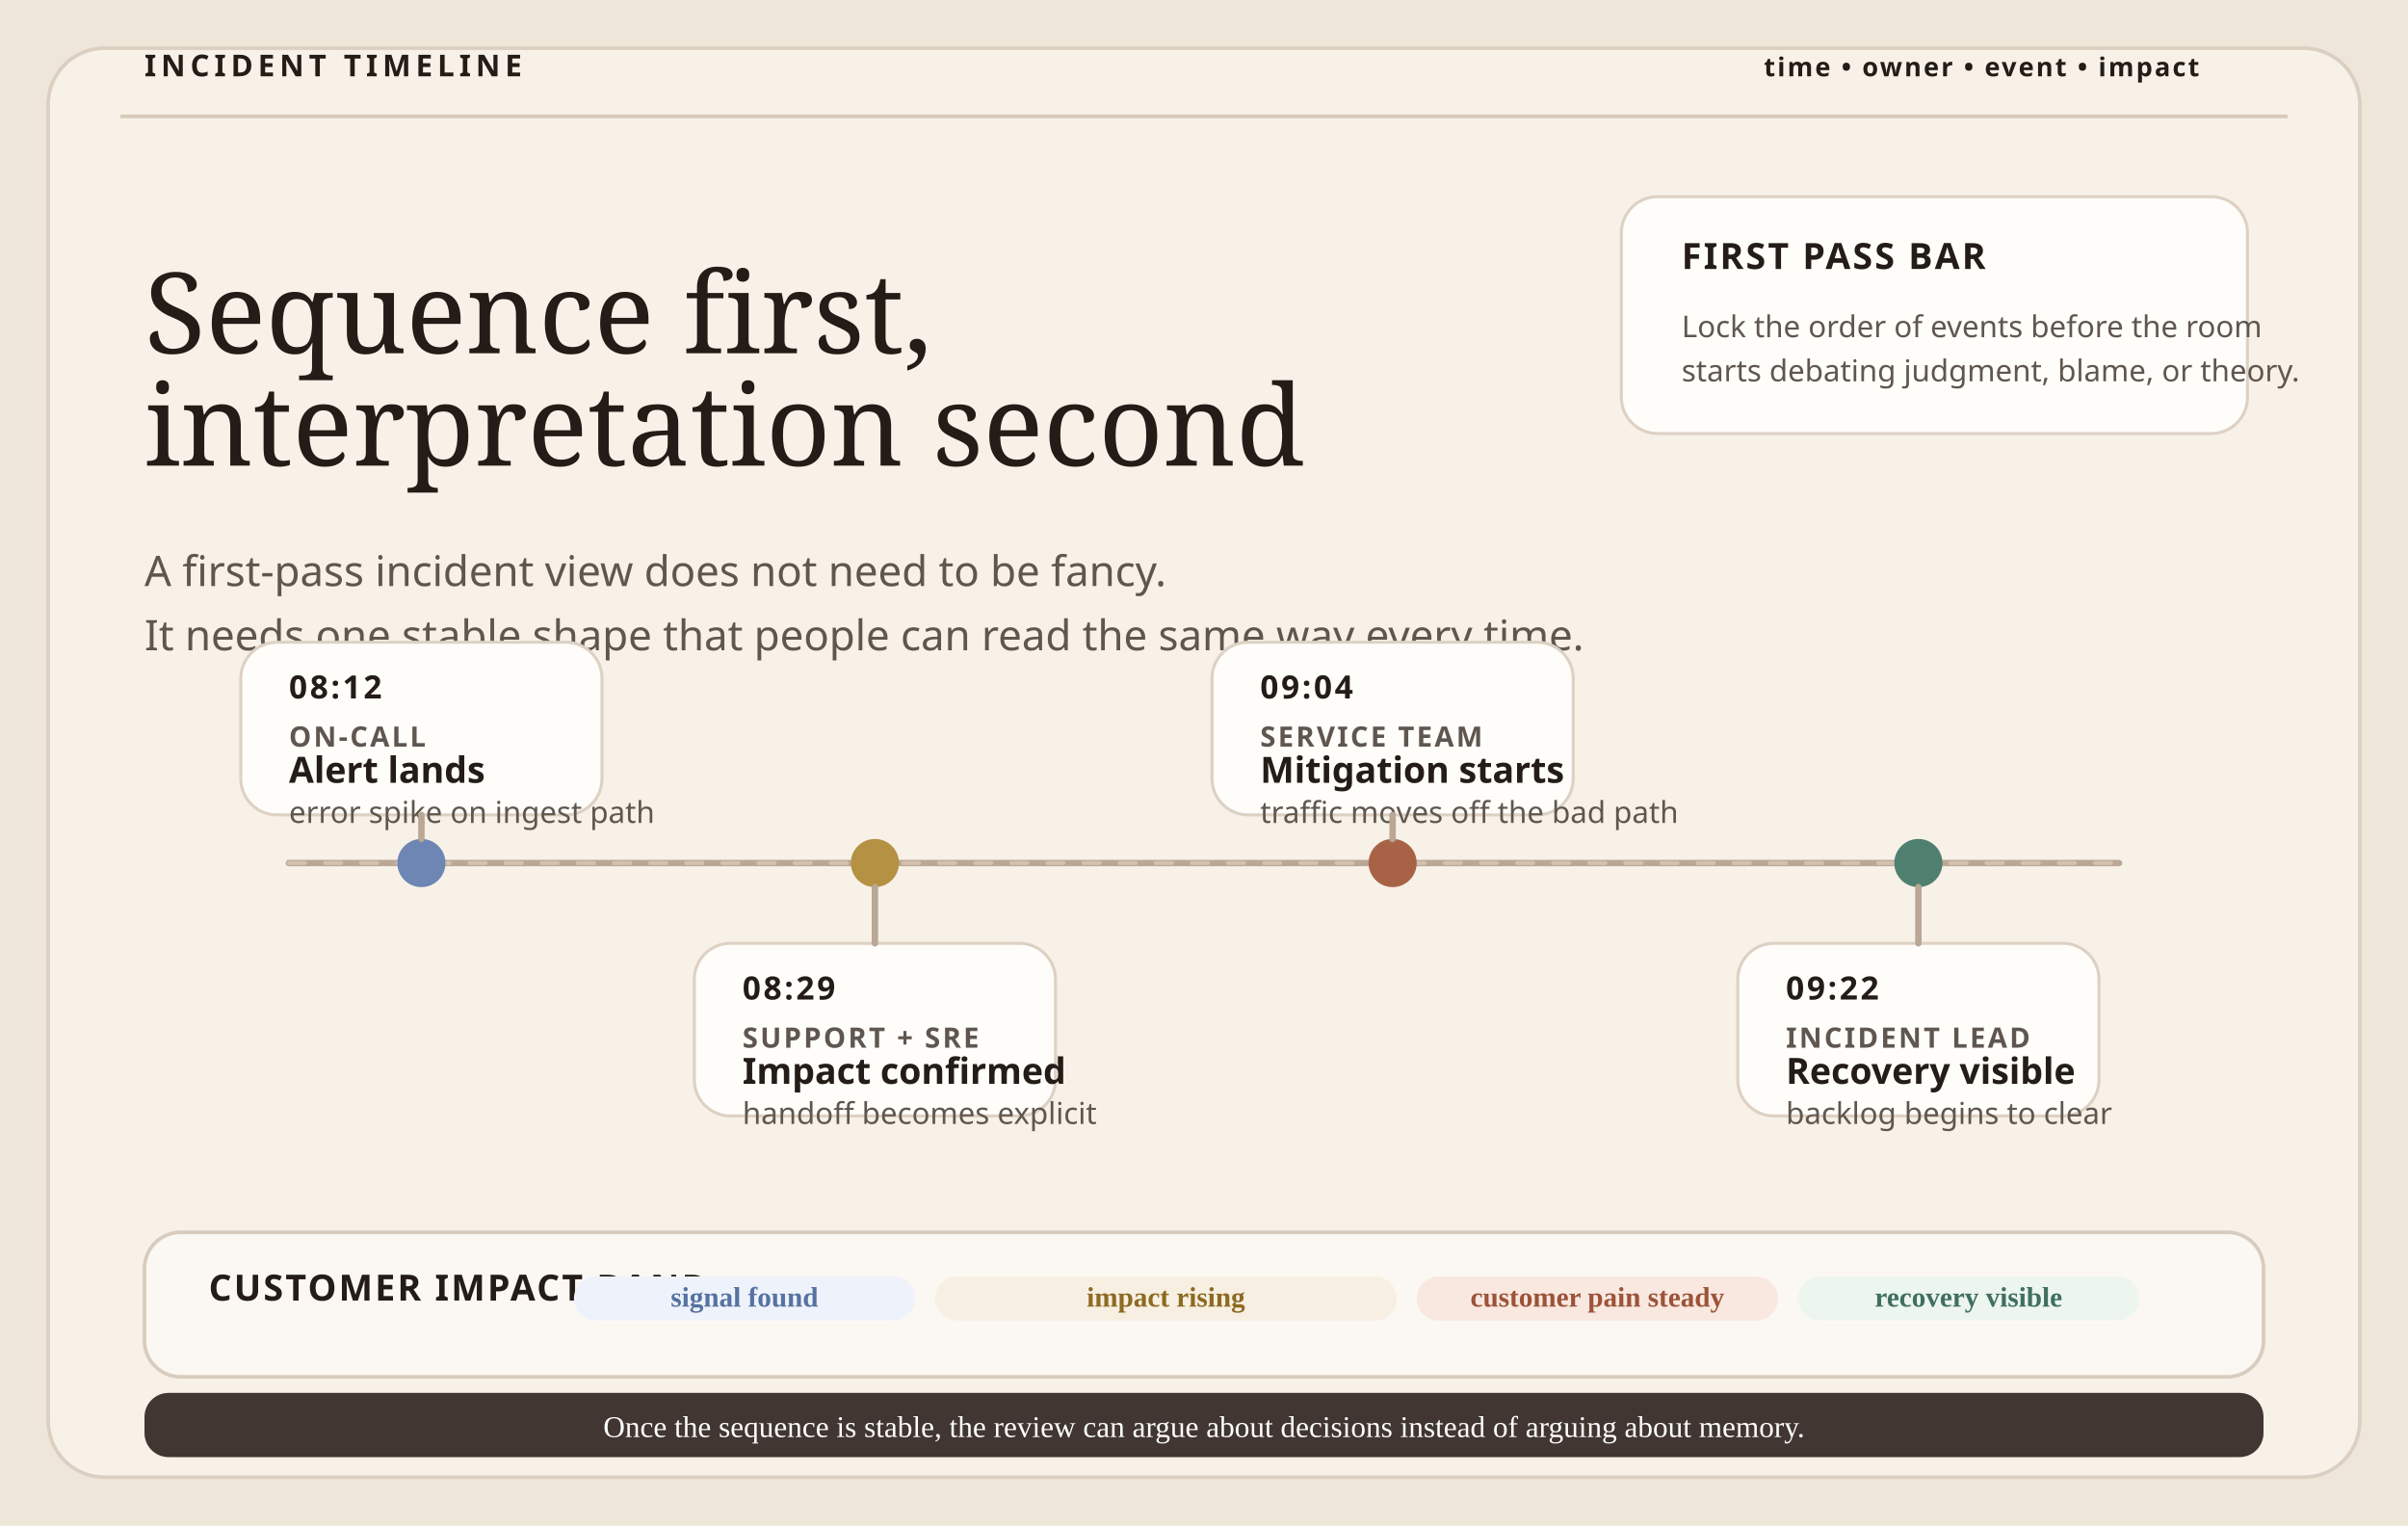
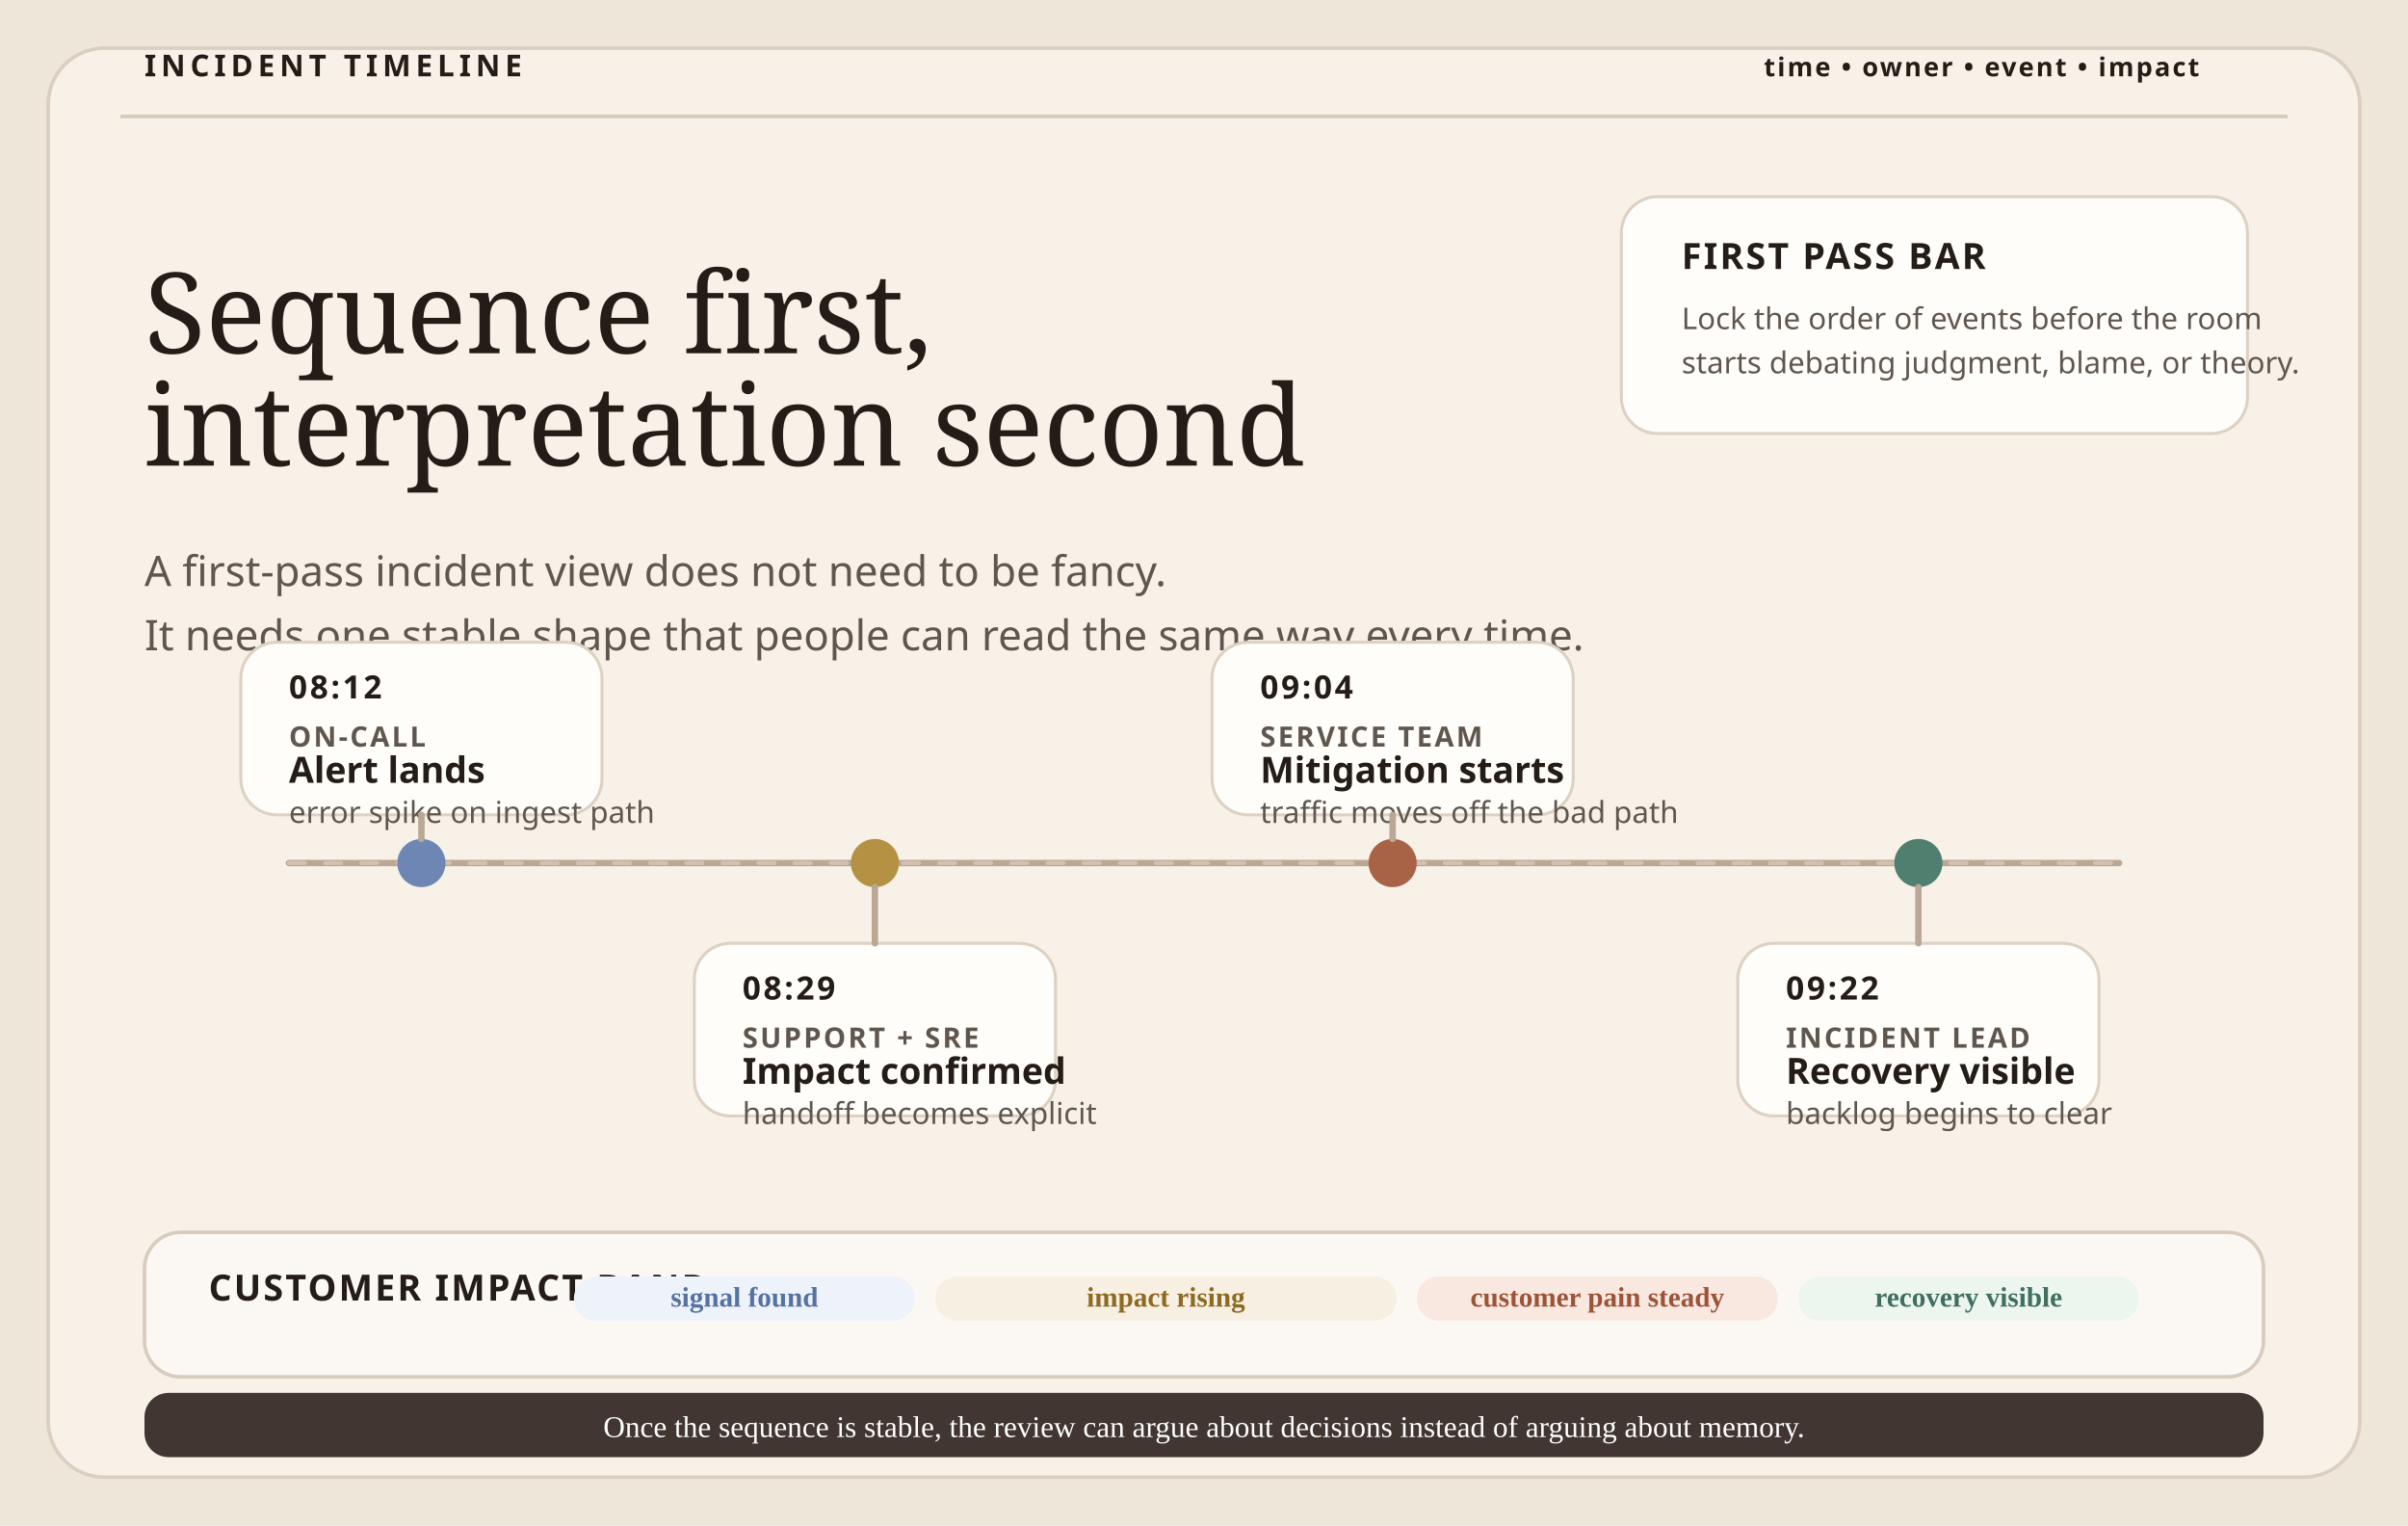
<svg xmlns="http://www.w3.org/2000/svg" viewBox="0 0 1200 760" role="img" aria-labelledby="title desc">
  <defs>
    <style>
      .bg { fill: #efe6da; }
      .canvas { fill: #f7f1e8; stroke: #dbcfc1; stroke-width: 1.8; }
      .rule { stroke: #d7cab8; stroke-width: 1.8; }
      .ink { fill: #241c17; font-family: "Manrope", "Aptos", sans-serif; }
      .muted { fill: #5f574f; font-family: "Manrope", "Aptos", sans-serif; }
      .display { fill: #241c17; font-family: "Newsreader", Georgia, serif; }
      .kicker { font-size: 15px; font-weight: 700; letter-spacing: 0.16em; }
      .micro { font-size: 13px; font-weight: 700; letter-spacing: 0.08em; }
      .title { font-size: 56px; font-weight: 500; }
      .subtitle { font-size: 21px; line-height: 1.45; }
      .panel { fill: #fbf8f3; stroke: #d8ccbf; stroke-width: 1.8; }
      .panel-soft { fill: #fffdf9; stroke: #ddd1c4; stroke-width: 1.5; }
      .dark { fill: #413631; }
      .section { font-size: 18px; font-weight: 700; letter-spacing: 0.06em; }
      .time { font-size: 16px; font-weight: 700; letter-spacing: 0.08em; }
      .owner { font-size: 14px; font-weight: 700; letter-spacing: 0.08em; }
      .body { font-size: 18px; font-weight: 700; }
      .small { font-size: 15px; line-height: 1.42; }
      .pill-text { font-size: 14px; font-weight: 700; text-anchor: middle; }
      .rail { fill: none; stroke: #baa795; stroke-width: 3.2; stroke-linecap: round; }
      .soft-rail { fill: none; stroke: #d3c1af; stroke-width: 2; stroke-linecap: round; stroke-dasharray: 8 10; }
      .blue { fill: #6d86b3; }
      .green { fill: #4f7f6f; }
      .gold { fill: #b59143; }
      .rust { fill: #a86347; }
      .white { fill: #ffffff; }
    </style>
  </defs>
  <rect width="1200" height="760" class="bg" />
  <rect x="24" y="24" width="1152" height="712" rx="28" class="canvas" />
  <line x1="60" y1="58" x2="1140" y2="58" class="rule" />
  <text x="72" y="38" class="ink kicker">INCIDENT TIMELINE</text>
  <text x="1096" y="38" class="ink micro" text-anchor="end">time • owner • event • impact</text>
  <text x="72" y="176" class="display title">
    <tspan x="72" dy="0">Sequence first,</tspan>
    <tspan x="72" dy="56">interpretation second</tspan>
  </text>
  <text x="72" y="292" class="muted subtitle">
    <tspan x="72" dy="0">A first-pass incident view does not need to be fancy.</tspan>
    <tspan x="72" dy="32">It needs one stable shape that people can read the same way every time.</tspan>
  </text>
  <rect x="808" y="98" width="312" height="118" rx="18" class="panel-soft" />
  <text x="838" y="134" class="ink section">FIRST PASS BAR</text>
-   <text x="838" y="168" class="muted small">
+   <text x="838" y="164" class="muted small">
    <tspan x="838" dy="0">Lock the order of events before the room</tspan>
    <tspan x="838" dy="22">starts debating judgment, blame, or theory.</tspan>
  </text>
  <path d="M144 430 H1056" class="rail" />
  <path d="M144 430 H1056" class="soft-rail" />
  <circle cx="210" cy="430" r="12" class="blue" />
  <circle cx="436" cy="430" r="12" class="gold" />
  <circle cx="694" cy="430" r="12" class="rust" />
  <circle cx="956" cy="430" r="12" class="green" />
  <rect x="120" y="320" width="180" height="86" rx="18" class="panel-soft" />
  <rect x="346" y="470" width="180" height="86" rx="18" class="panel-soft" />
  <rect x="604" y="320" width="180" height="86" rx="18" class="panel-soft" />
  <rect x="866" y="470" width="180" height="86" rx="18" class="panel-soft" />
  <text x="144" y="348" class="ink time">08:12</text>
  <text x="370" y="498" class="ink time">08:29</text>
  <text x="628" y="348" class="ink time">09:04</text>
  <text x="890" y="498" class="ink time">09:22</text>
  <text x="144" y="372" class="muted owner">ON-CALL</text>
  <text x="144" y="390" class="ink body">Alert lands</text>
  <text x="144" y="410" class="muted small">error spike on ingest path</text>
  <text x="370" y="522" class="muted owner">SUPPORT + SRE</text>
  <text x="370" y="540" class="ink body">Impact confirmed</text>
  <text x="370" y="560" class="muted small">handoff becomes explicit</text>
  <text x="628" y="372" class="muted owner">SERVICE TEAM</text>
  <text x="628" y="390" class="ink body">Mitigation starts</text>
  <text x="628" y="410" class="muted small">traffic moves off the bad path</text>
  <text x="890" y="522" class="muted owner">INCIDENT LEAD</text>
  <text x="890" y="540" class="ink body">Recovery visible</text>
  <text x="890" y="560" class="muted small">backlog begins to clear</text>
  <path d="M210 418 V406" class="rail" />
  <path d="M436 442 V470" class="rail" />
  <path d="M694 418 V406" class="rail" />
  <path d="M956 442 V470" class="rail" />
  <rect x="72" y="614" width="1056" height="72" rx="18" class="panel" />
  <text x="104" y="648" class="ink section">CUSTOMER IMPACT BAND</text>
  <rect x="286" y="636" width="170" height="22" rx="11" fill="#eef2fa" />
  <rect x="466" y="636" width="230" height="22" rx="11" fill="#f7efe1" />
  <rect x="706" y="636" width="180" height="22" rx="11" fill="#f8e8e0" />
  <rect x="896" y="636" width="170" height="22" rx="11" fill="#edf5ef" />
  <text x="371" y="651" fill="#5572a1" class="pill-text">signal found</text>
  <text x="581" y="651" fill="#8d6a22" class="pill-text">impact rising</text>
  <text x="796" y="651" fill="#9c5338" class="pill-text">customer pain steady</text>
  <text x="981" y="651" fill="#3f6f60" class="pill-text">recovery visible</text>
  <rect x="72" y="694" width="1056" height="32" rx="12" class="dark" />
  <text x="600" y="716" class="white small" text-anchor="middle">Once the sequence is stable, the review can argue about decisions instead of arguing about memory.</text>
</svg>
